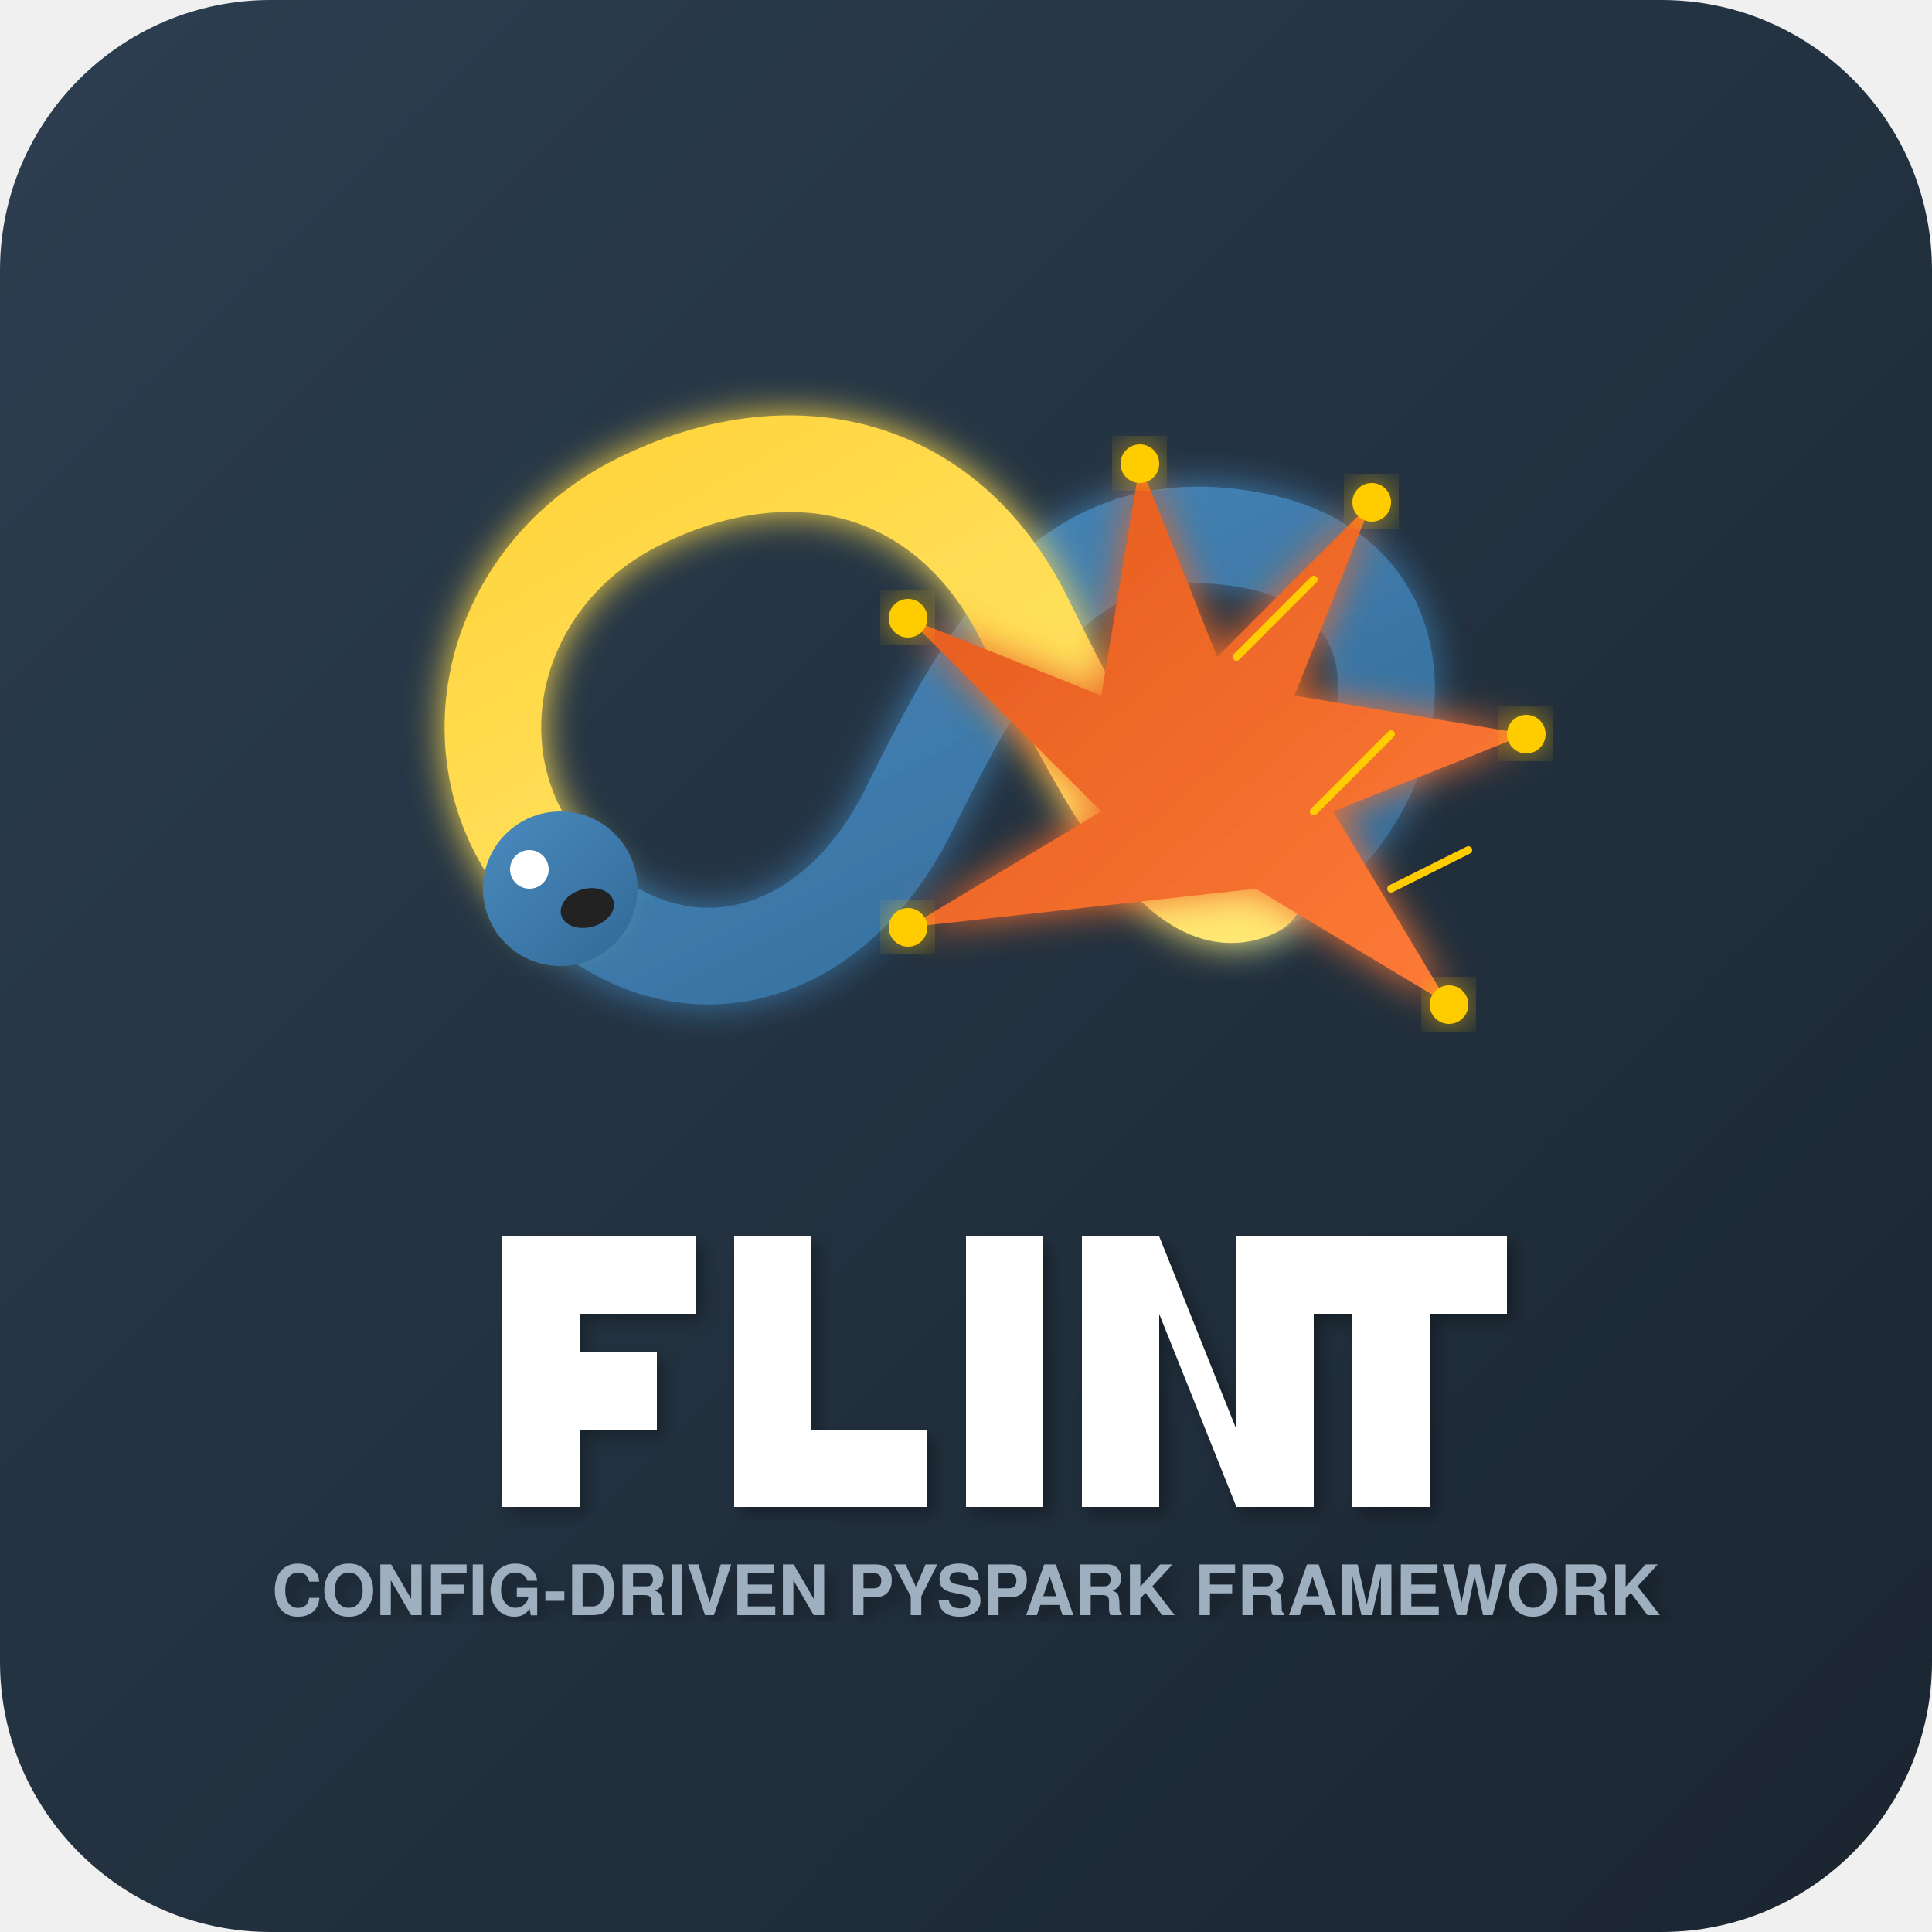
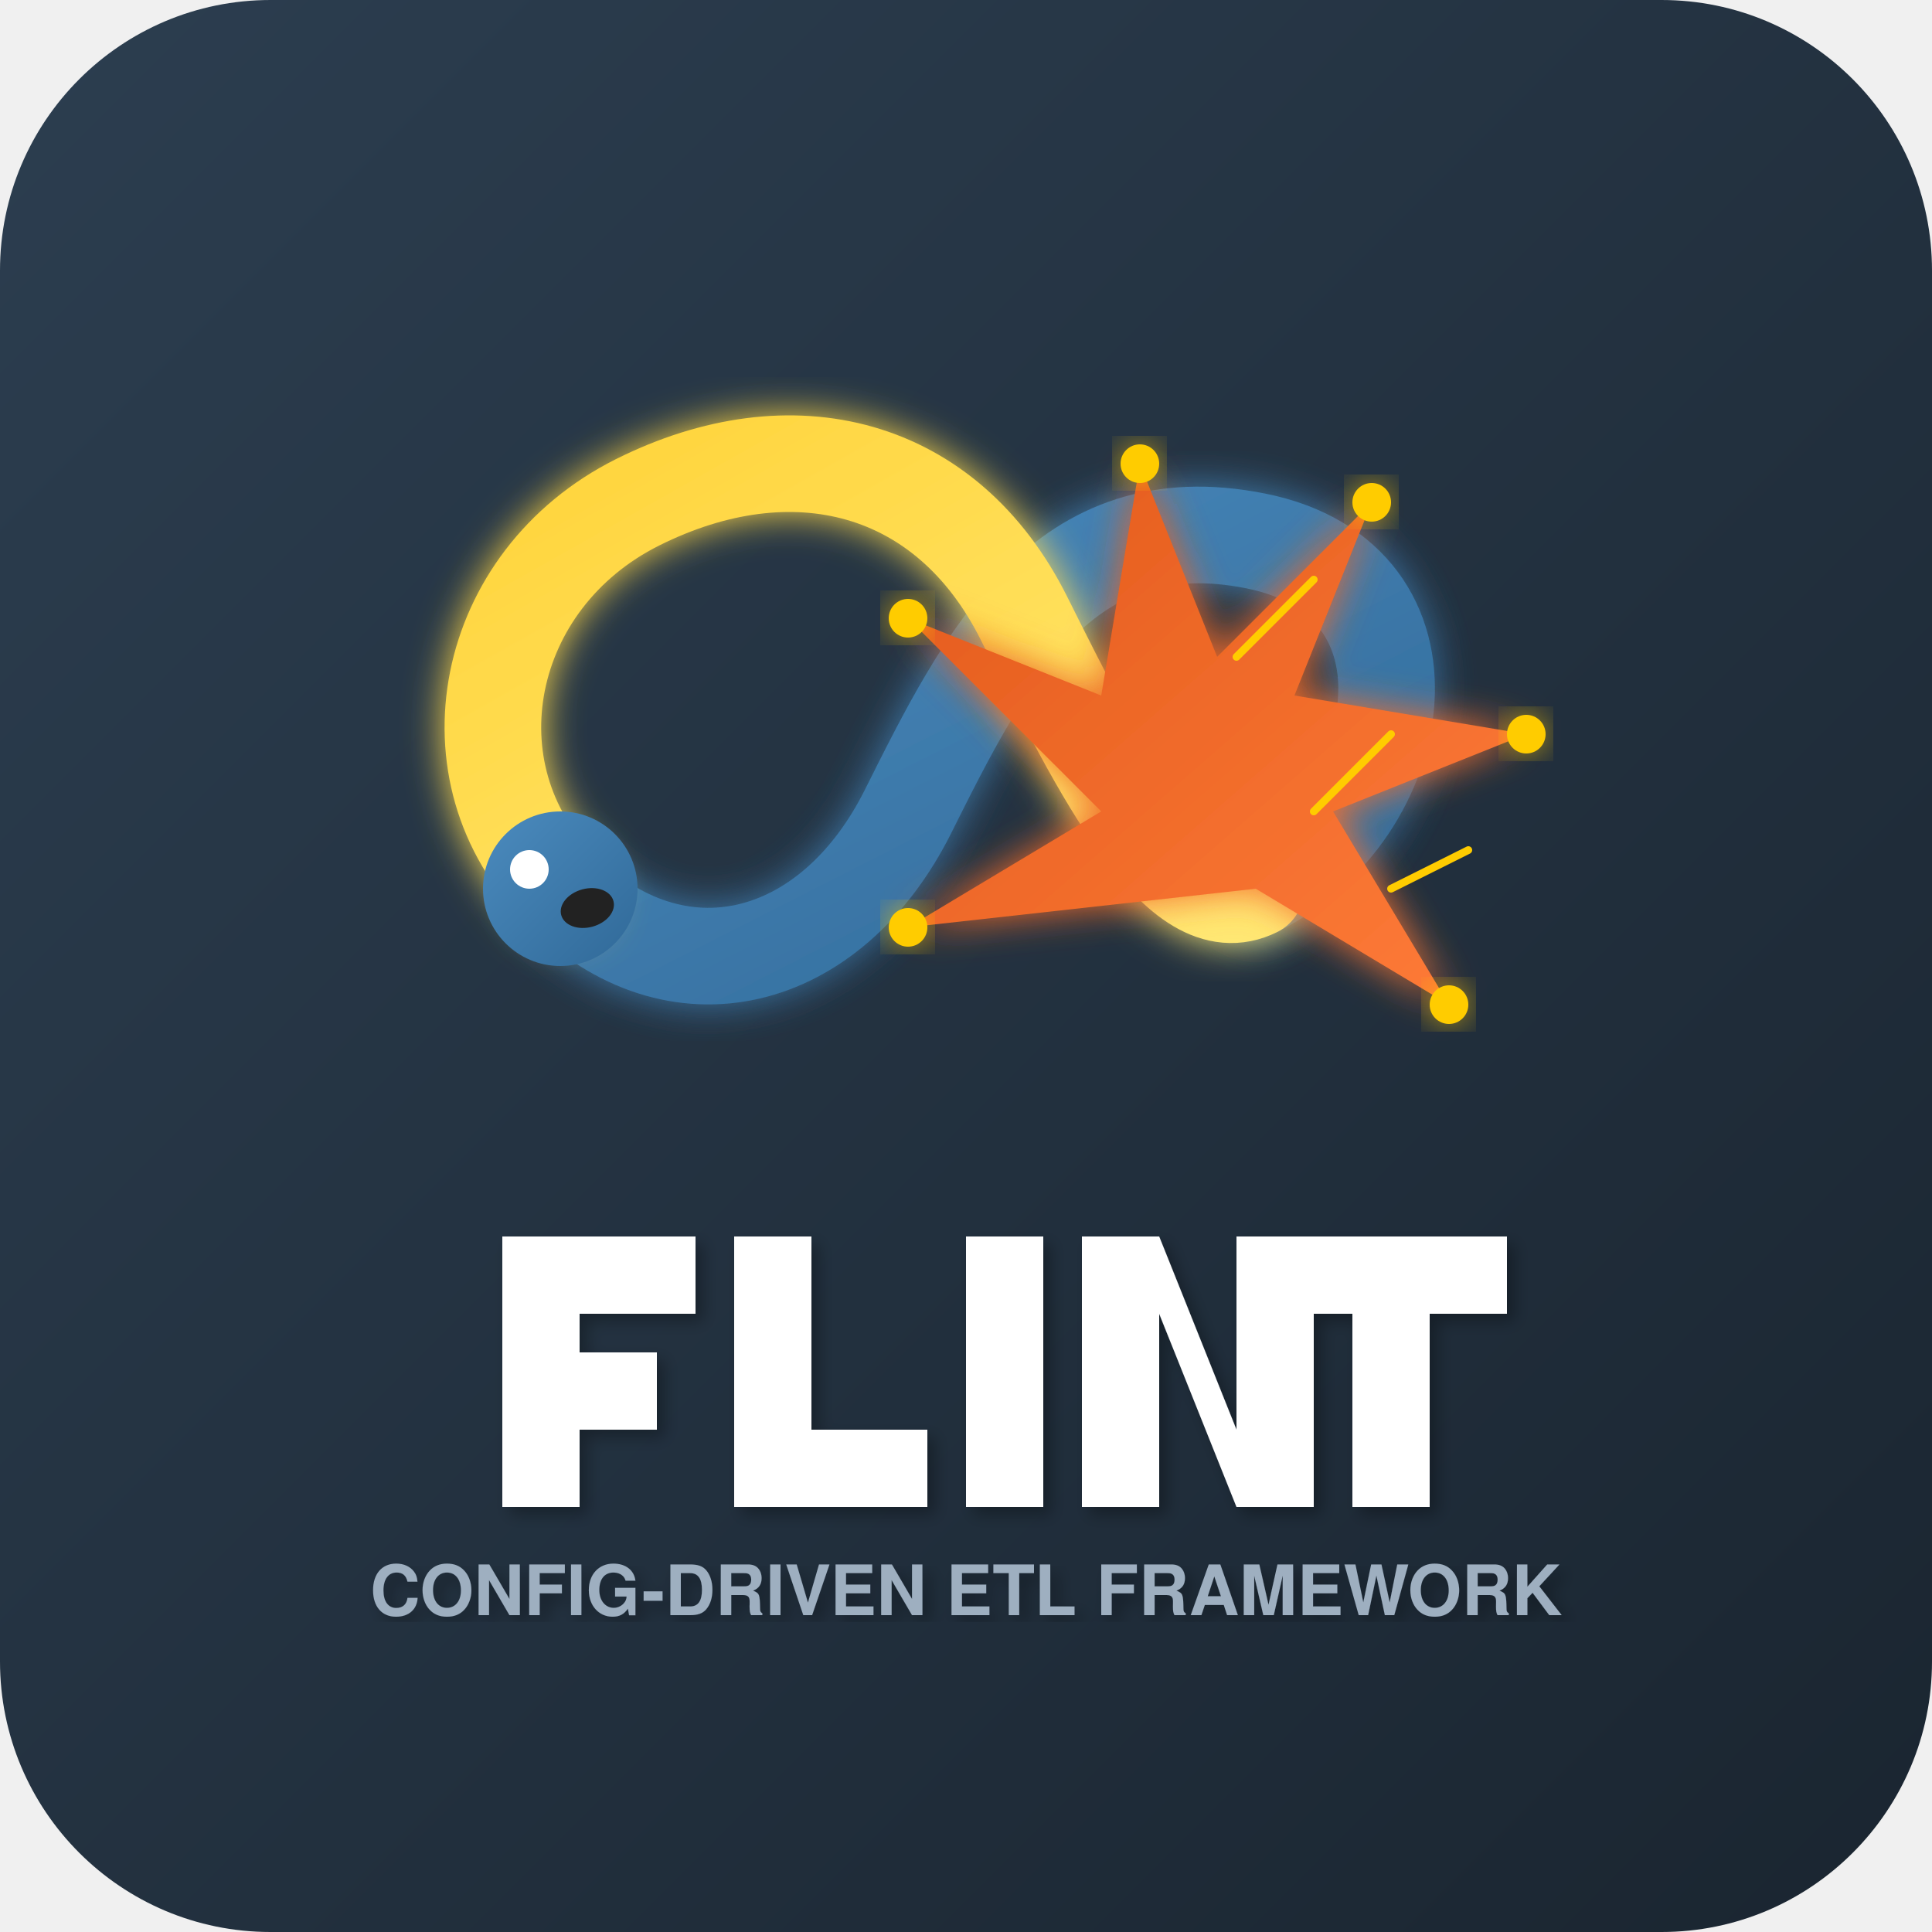
<svg xmlns="http://www.w3.org/2000/svg" width="500" height="500" viewBox="0 0 500 500" fill="none">
  <defs>
    <linearGradient id="bgGradient" x1="0%" y1="0%" x2="100%" y2="100%">
      <stop offset="0%" stop-color="#2C3E50" />
      <stop offset="100%" stop-color="#1A2530" />
    </linearGradient>
    <linearGradient id="pythonBlueGradient" x1="0%" y1="0%" x2="100%" y2="100%">
      <stop offset="0%" stop-color="#4B8BBE" />
      <stop offset="100%" stop-color="#306998" />
    </linearGradient>
    <linearGradient id="pythonYellowGradient" x1="0%" y1="0%" x2="100%" y2="100%">
      <stop offset="0%" stop-color="#FFD43B" />
      <stop offset="100%" stop-color="#FFE873" />
    </linearGradient>
    <linearGradient id="sparkGradient" x1="0%" y1="0%" x2="100%" y2="100%">
      <stop offset="0%" stop-color="#E25A1C" />
      <stop offset="100%" stop-color="#FF7C39" />
    </linearGradient>
    <filter id="glow" x="-20%" y="-20%" width="140%" height="140%">
      <feGaussianBlur stdDeviation="5" result="glow" />
      <feMerge>
        <feMergeNode in="glow" />
        <feMergeNode in="SourceGraphic" />
      </feMerge>
    </filter>
    <filter id="textShadow" x="-10%" y="-10%" width="120%" height="120%">
      <feDropShadow dx="2" dy="2" stdDeviation="2" flood-color="#000" flood-opacity="0.3" />
    </filter>
  </defs>
  <rect width="500" height="500" rx="70" ry="70" fill="url(#bgGradient)" />
  <path d="M145 230 C175 260, 215 250, 235 210 C255 170, 275 130, 325 140 C375 150, 365 210, 325 230" stroke="url(#pythonBlueGradient)" stroke-width="25" fill="none" stroke-linecap="round" filter="url(#glow)" />
  <path d="M145 230 C115 200, 125 150, 165 130 C205 110, 245 120, 265 160 C285 200, 305 240, 325 230" stroke="url(#pythonYellowGradient)" stroke-width="25" fill="none" stroke-linecap="round" filter="url(#glow)" />
  <circle cx="145" cy="230" r="20" fill="url(#pythonBlueGradient)" />
  <circle cx="137" cy="225" r="5" fill="white" />
  <ellipse cx="152" cy="235" rx="7" ry="5" fill="#222" transform="rotate(-15, 152, 235)" />
  <path d="M325 230 L375 260 L345 210 L395 190 L335 180 L355 130 L315 170 L295 120 L285 180 L235 160 L285 210 L235 240 L325 230" fill="url(#sparkGradient)" filter="url(#glow)" />
  <circle cx="375" cy="260" r="5" fill="#FFCC00" filter="url(#glow)" />
  <circle cx="395" cy="190" r="5" fill="#FFCC00" filter="url(#glow)" />
  <circle cx="355" cy="130" r="5" fill="#FFCC00" filter="url(#glow)" />
  <circle cx="295" cy="120" r="5" fill="#FFCC00" filter="url(#glow)" />
  <circle cx="235" cy="160" r="5" fill="#FFCC00" filter="url(#glow)" />
  <circle cx="235" cy="240" r="5" fill="#FFCC00" filter="url(#glow)" />
  <line x1="340" y1="210" x2="360" y2="190" stroke="#FFCC00" stroke-width="2" stroke-linecap="round" />
  <line x1="320" y1="170" x2="340" y2="150" stroke="#FFCC00" stroke-width="2" stroke-linecap="round" />
  <line x1="360" y1="230" x2="380" y2="220" stroke="#FFCC00" stroke-width="2" stroke-linecap="round" />
  <g filter="url(#textShadow)">
    <path d="M130 320 L180 320 L180 340 L150 340 L150 350 L170 350 L170 370 L150 370 L150 390 L130 390 Z" fill="white" />
    <path d="M190 390 L240 390 L240 370 L210 370 L210 320 L190 320 Z" fill="white" />
    <path d="M250 390 L270 390 L270 320 L250 320 Z" fill="white" />
    <path d="M280 390 L300 390 L300 340 L320 390 L340 390 L340 320 L320 320 L320 370 L300 320 L280 320 Z" fill="white" />
    <path d="M350 390 L370 390 L370 340 L390 340 L390 320 L330 320 L330 340 L350 340 Z" fill="white" />
  </g>
-   <text x="250" y="418" text-anchor="middle" font-family="Helvetica" font-weight="bold" font-size="18" fill="#9EAFC0" filter="url(#textShadow)">CONFIG-DRIVEN PYSPARK FRAMEWORK</text>
+   <text x="250" y="418" text-anchor="middle" font-family="Helvetica" font-weight="bold" font-size="18" fill="#9EAFC0" filter="url(#textShadow)">CONFIG-DRIVEN ETL FRAMEWORK</text>
</svg>
